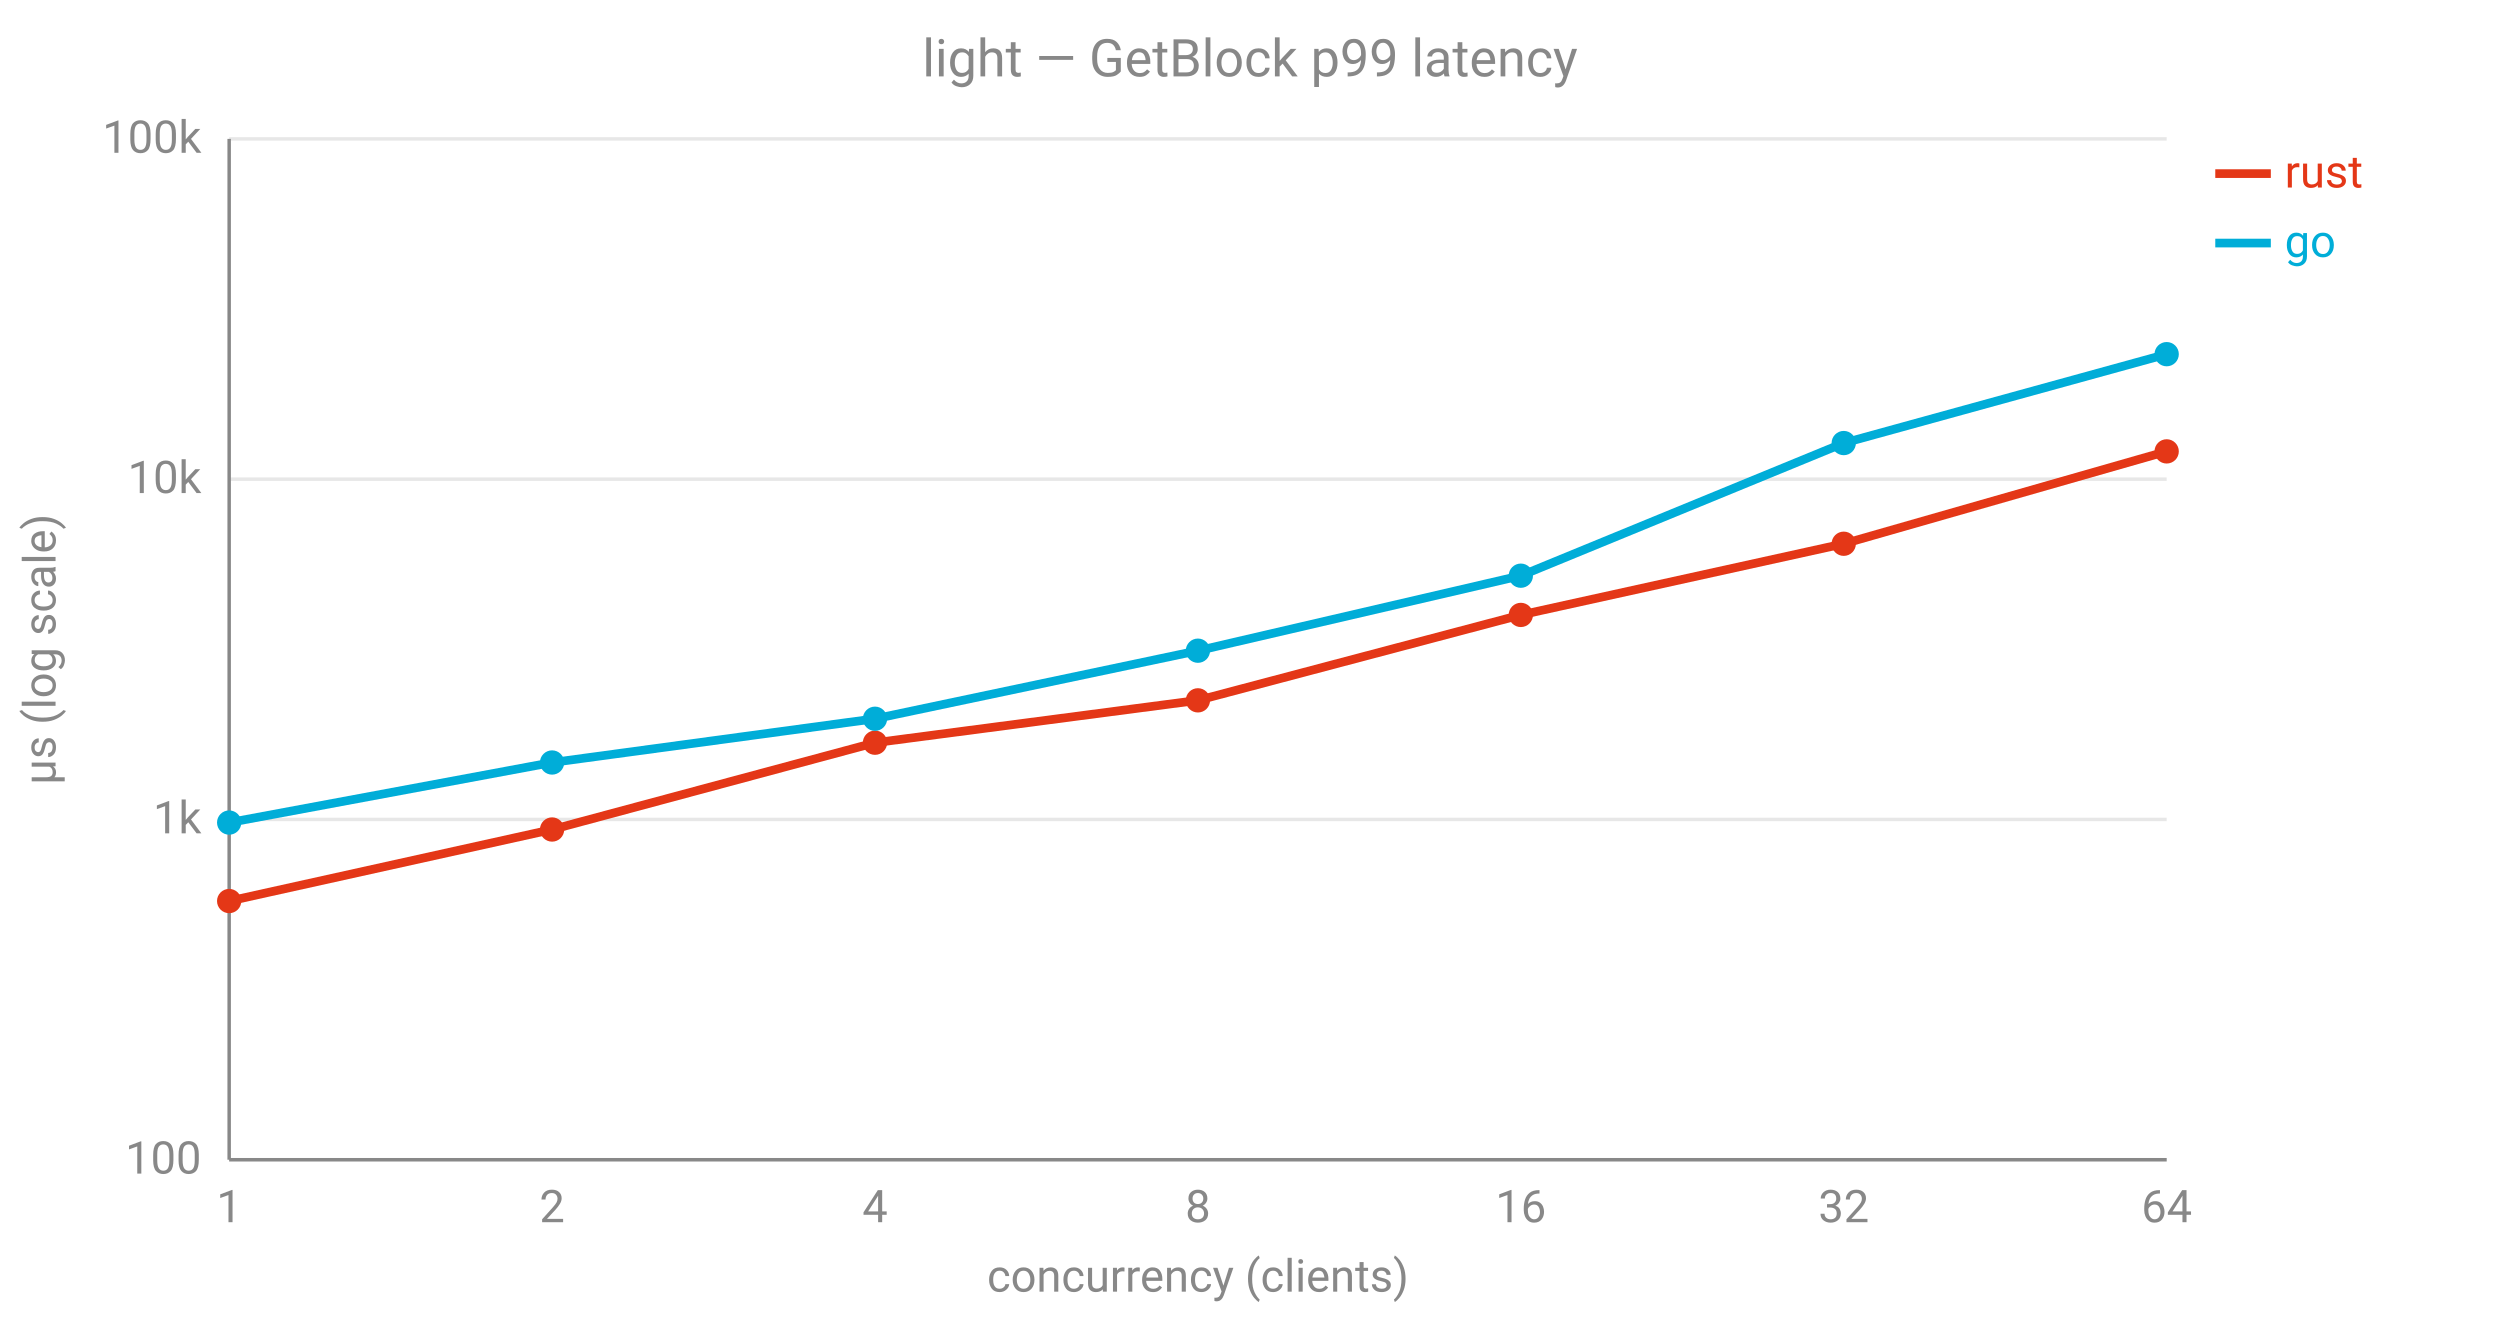
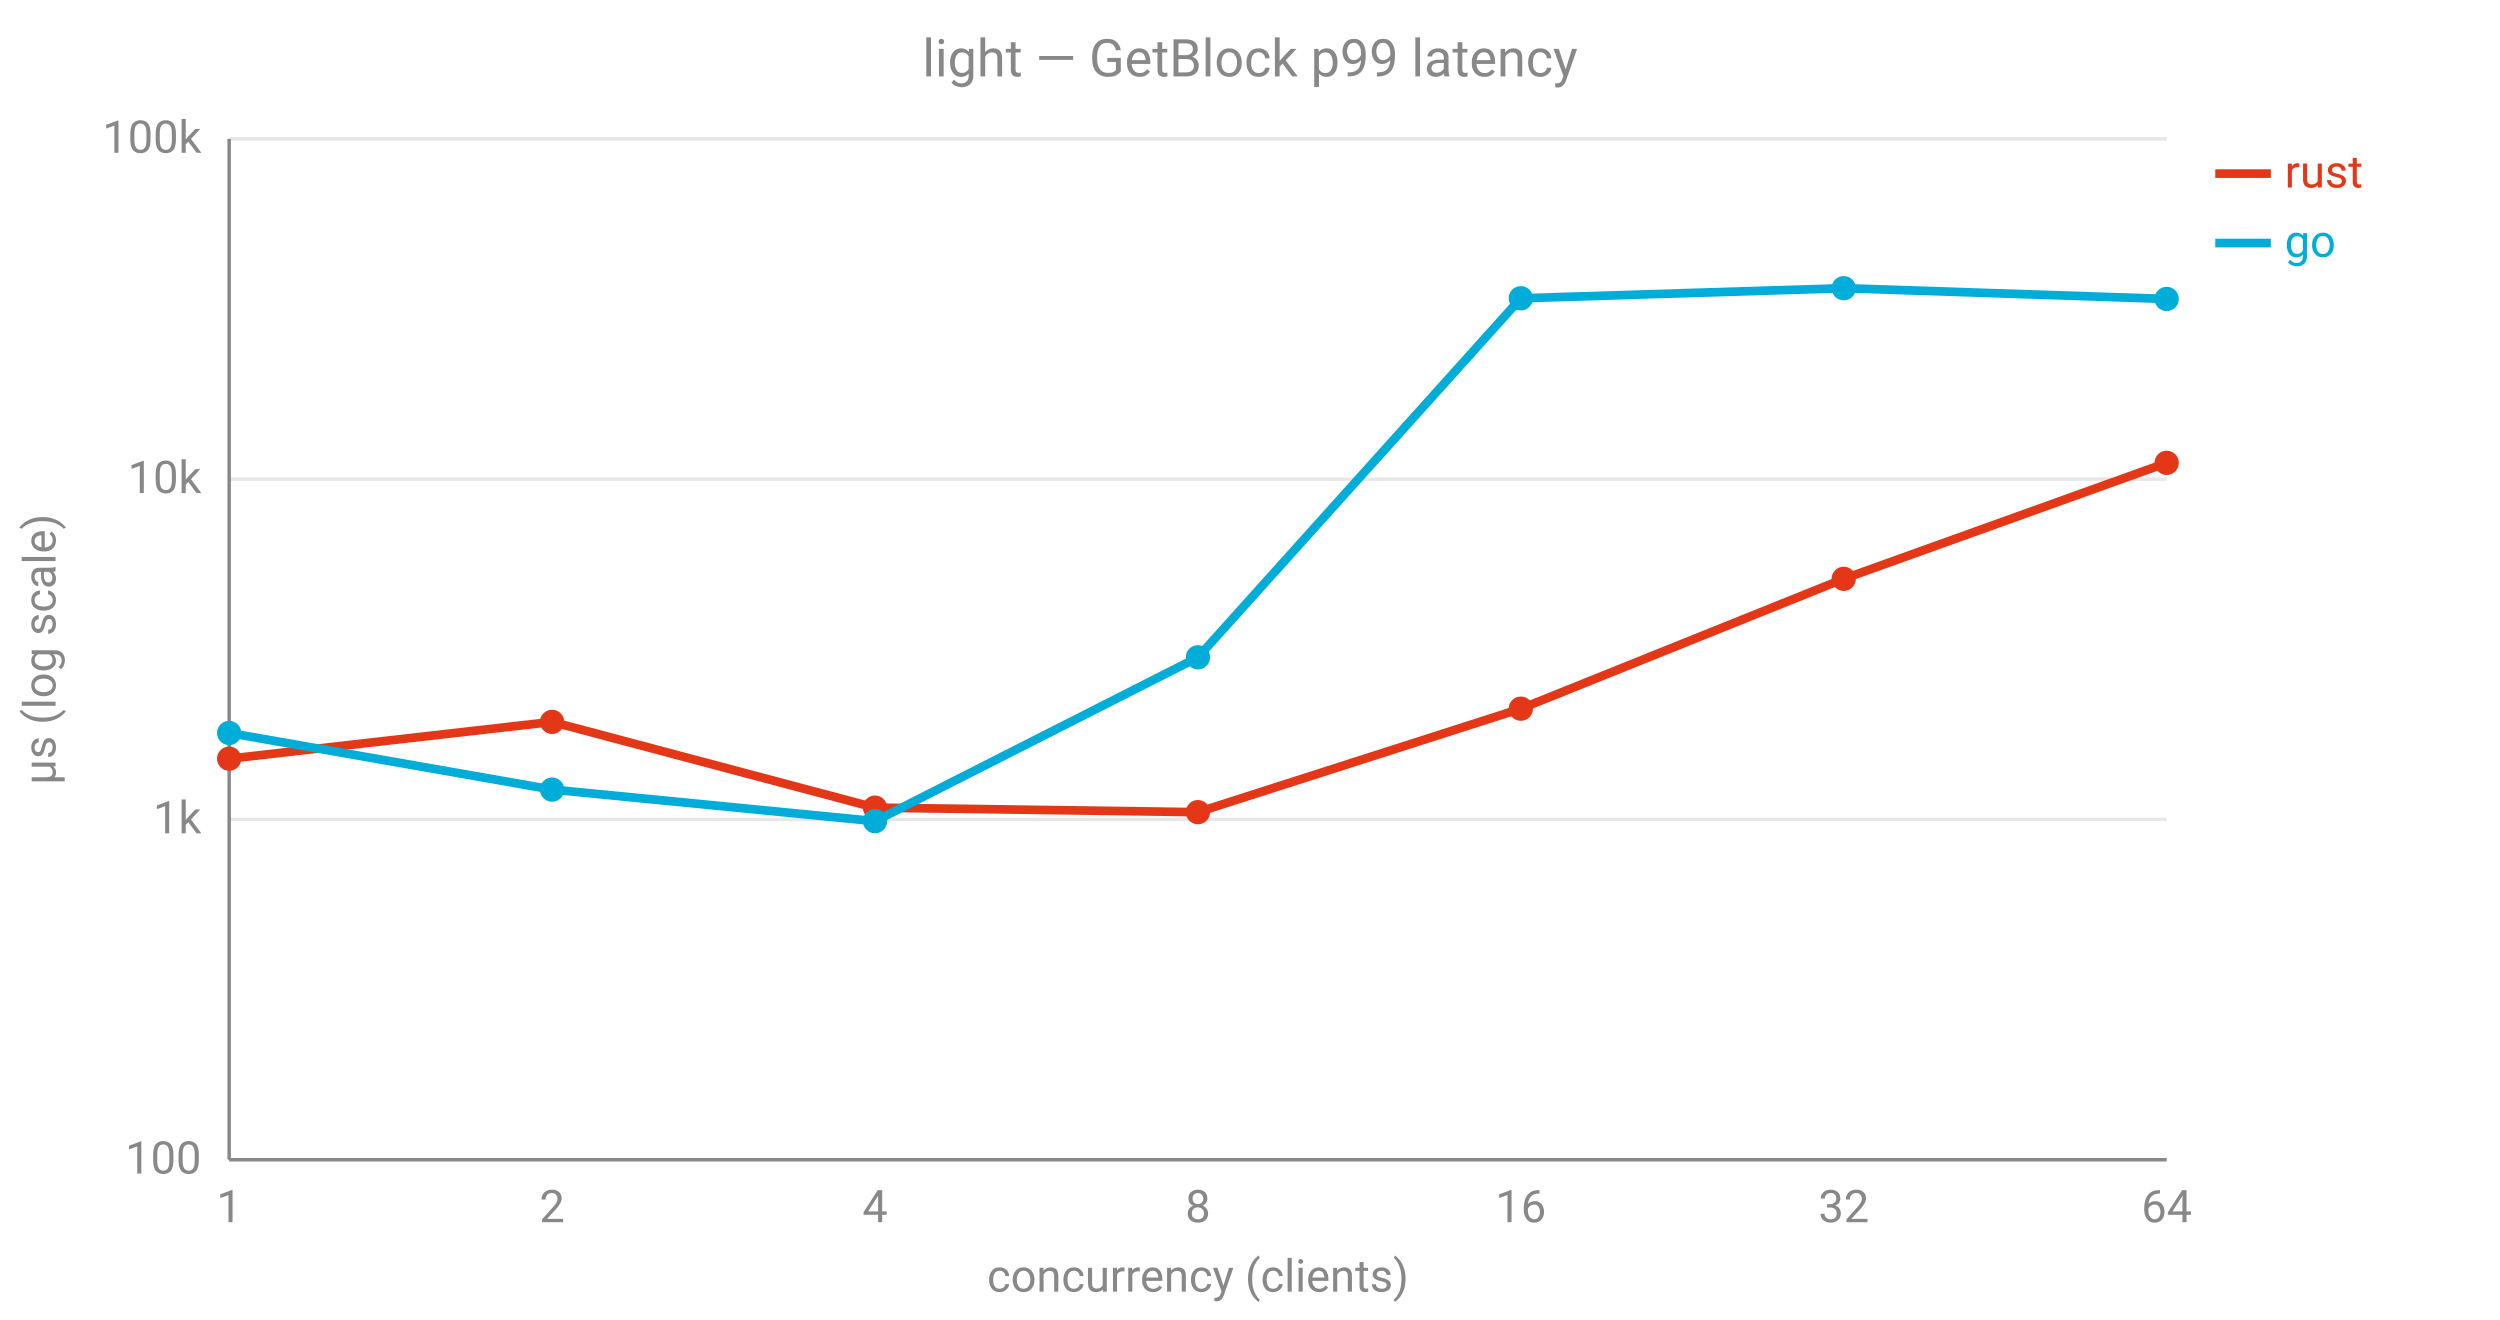
<svg xmlns="http://www.w3.org/2000/svg" viewBox="0 0 720 380" font-family="-apple-system,Segoe UI,Roboto,sans-serif" font-size="13">
  <text x="360" y="22" text-anchor="middle" font-size="15" fill="#888888">light — GetBlock p99 latency</text>
  <line x1="66" y1="334.0" x2="624" y2="334.0" stroke="#888888" stroke-opacity="0.2" />
  <text x="58" y="338.0" text-anchor="end" fill="#888888">100</text>
  <line x1="66" y1="236.0" x2="624" y2="236.0" stroke="#888888" stroke-opacity="0.2" />
  <text x="58" y="240.0" text-anchor="end" fill="#888888">1k</text>
  <line x1="66" y1="138.0" x2="624" y2="138.0" stroke="#888888" stroke-opacity="0.2" />
  <text x="58" y="142.0" text-anchor="end" fill="#888888">10k</text>
  <line x1="66" y1="40.0" x2="624" y2="40.0" stroke="#888888" stroke-opacity="0.2" />
  <text x="58" y="44.0" text-anchor="end" fill="#888888">100k</text>
  <text x="66.0" y="352" text-anchor="middle" fill="#888888">1</text>
  <text x="159.0" y="352" text-anchor="middle" fill="#888888">2</text>
  <text x="252.0" y="352" text-anchor="middle" fill="#888888">4</text>
  <text x="345.0" y="352" text-anchor="middle" fill="#888888">8</text>
  <text x="438.0" y="352" text-anchor="middle" fill="#888888">16</text>
  <text x="531.0" y="352" text-anchor="middle" fill="#888888">32</text>
  <text x="624.0" y="352" text-anchor="middle" fill="#888888">64</text>
  <line x1="66" y1="40" x2="66" y2="334" stroke="#888888" />
  <line x1="66" y1="334" x2="624" y2="334" stroke="#888888" />
  <text x="345" y="372" text-anchor="middle" fill="#888888">concurrency (clients)</text>
  <text transform="translate(16,187) rotate(-90)" text-anchor="middle" fill="#888888">µs (log scale)</text>
-   <polyline points="66.0,259.5 159.0,238.9 252.0,213.9 345.0,201.7 438.0,177.1 531.0,156.6 624.0,130.0" fill="none" stroke="#e43717" stroke-width="2.5" />
-   <circle cx="66.0" cy="259.5" r="3.5" fill="#e43717" />
-   <circle cx="159.0" cy="238.9" r="3.5" fill="#e43717" />
-   <circle cx="252.0" cy="213.9" r="3.5" fill="#e43717" />
-   <circle cx="345.0" cy="201.7" r="3.5" fill="#e43717" />
-   <circle cx="438.0" cy="177.1" r="3.5" fill="#e43717" />
-   <circle cx="531.0" cy="156.6" r="3.5" fill="#e43717" />
-   <circle cx="624.0" cy="130.0" r="3.5" fill="#e43717" />
+   <polyline points="66.0,218.5 159.0,207.9 252.0,232.6 345.0,233.9 438.0,204.1 531.0,166.7 624.0,133.3" fill="none" stroke="#e43717" stroke-width="2.5" />
+   <circle cx="66.0" cy="218.5" r="3.5" fill="#e43717" />
+   <circle cx="159.0" cy="207.9" r="3.5" fill="#e43717" />
+   <circle cx="252.0" cy="232.6" r="3.5" fill="#e43717" />
+   <circle cx="345.0" cy="233.9" r="3.5" fill="#e43717" />
+   <circle cx="438.0" cy="204.1" r="3.5" fill="#e43717" />
+   <circle cx="531.0" cy="166.7" r="3.5" fill="#e43717" />
+   <circle cx="624.0" cy="133.3" r="3.5" fill="#e43717" />
  <line x1="638" y1="50" x2="654" y2="50" stroke="#e43717" stroke-width="2.5" />
  <text x="658" y="54" fill="#e43717">rust</text>
-   <polyline points="66.0,236.9 159.0,219.6 252.0,207.0 345.0,187.4 438.0,165.8 531.0,127.6 624.0,102.0" fill="none" stroke="#00add8" stroke-width="2.5" />
-   <circle cx="66.0" cy="236.9" r="3.5" fill="#00add8" />
-   <circle cx="159.0" cy="219.6" r="3.5" fill="#00add8" />
-   <circle cx="252.0" cy="207.0" r="3.5" fill="#00add8" />
-   <circle cx="345.0" cy="187.4" r="3.5" fill="#00add8" />
-   <circle cx="438.0" cy="165.8" r="3.5" fill="#00add8" />
-   <circle cx="531.0" cy="127.6" r="3.5" fill="#00add8" />
-   <circle cx="624.0" cy="102.0" r="3.5" fill="#00add8" />
+   <polyline points="66.0,211.1 159.0,227.4 252.0,236.5 345.0,189.3 438.0,85.9 531.0,83.0 624.0,86.1" fill="none" stroke="#00add8" stroke-width="2.5" />
+   <circle cx="66.0" cy="211.1" r="3.5" fill="#00add8" />
+   <circle cx="159.0" cy="227.4" r="3.5" fill="#00add8" />
+   <circle cx="252.0" cy="236.5" r="3.5" fill="#00add8" />
+   <circle cx="345.0" cy="189.3" r="3.5" fill="#00add8" />
+   <circle cx="438.0" cy="85.9" r="3.5" fill="#00add8" />
+   <circle cx="531.0" cy="83.0" r="3.5" fill="#00add8" />
+   <circle cx="624.0" cy="86.1" r="3.5" fill="#00add8" />
  <line x1="638" y1="70" x2="654" y2="70" stroke="#00add8" stroke-width="2.5" />
  <text x="658" y="74" fill="#00add8">go</text>
</svg>
